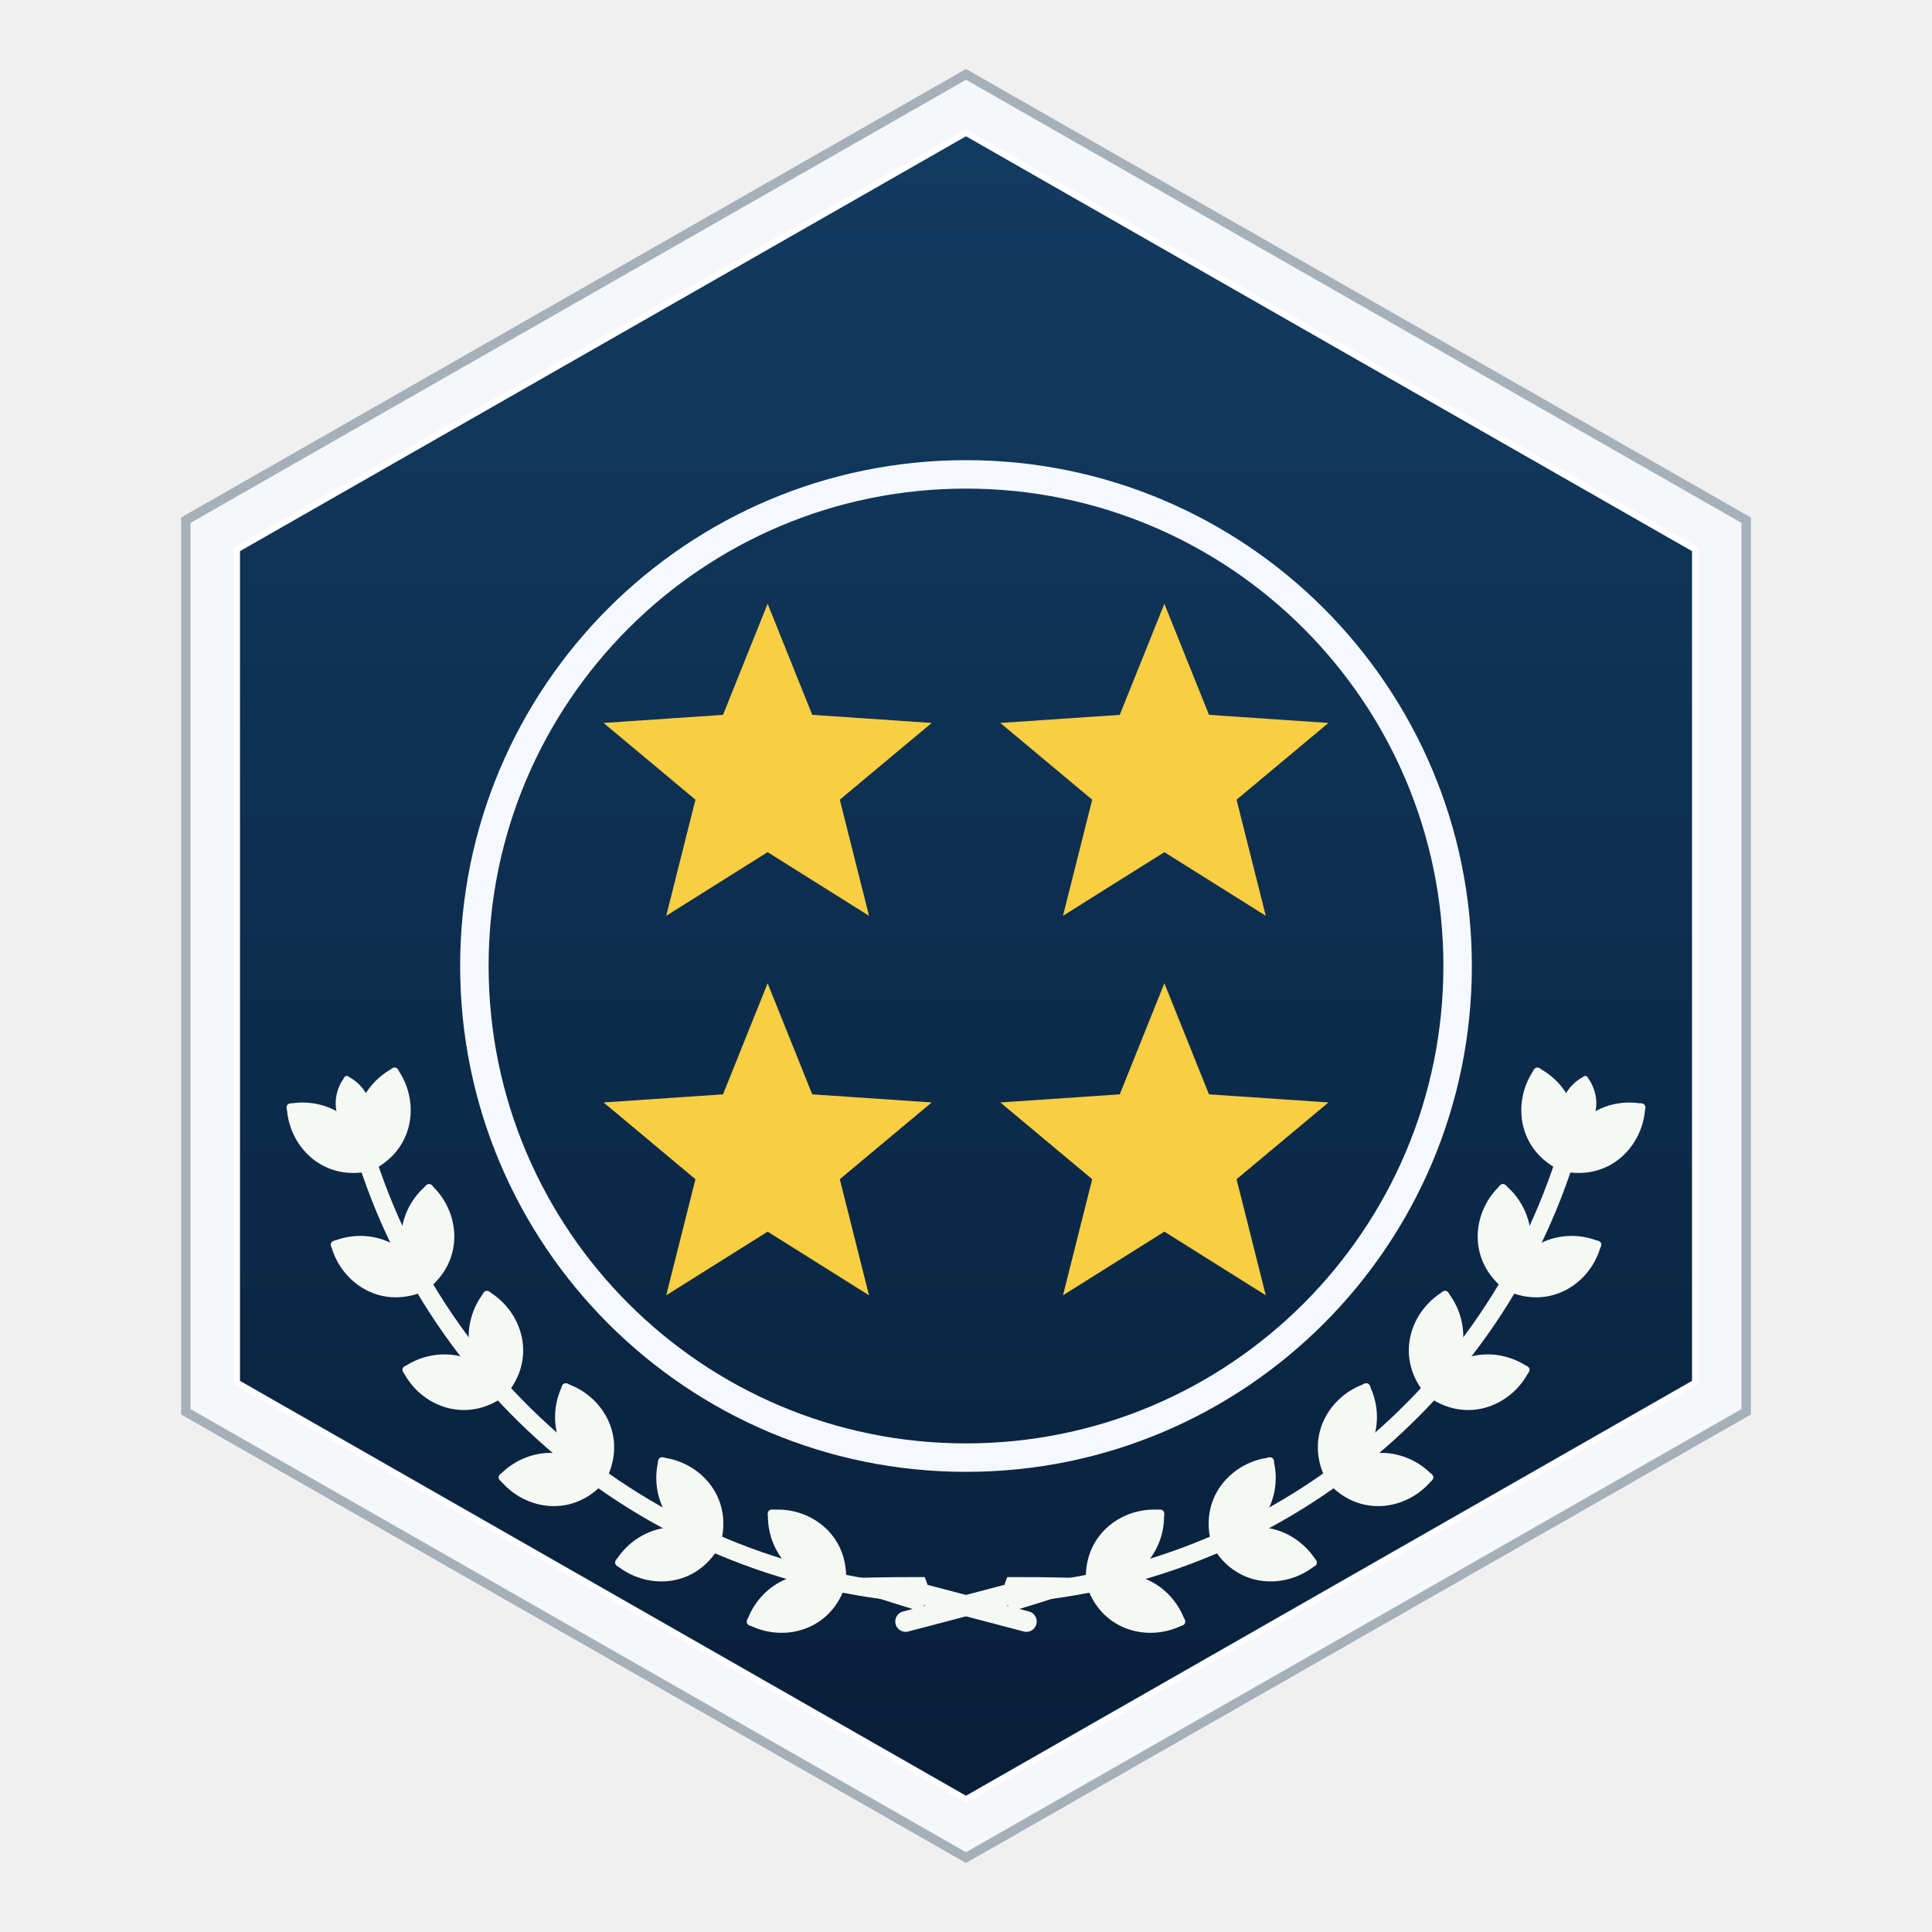
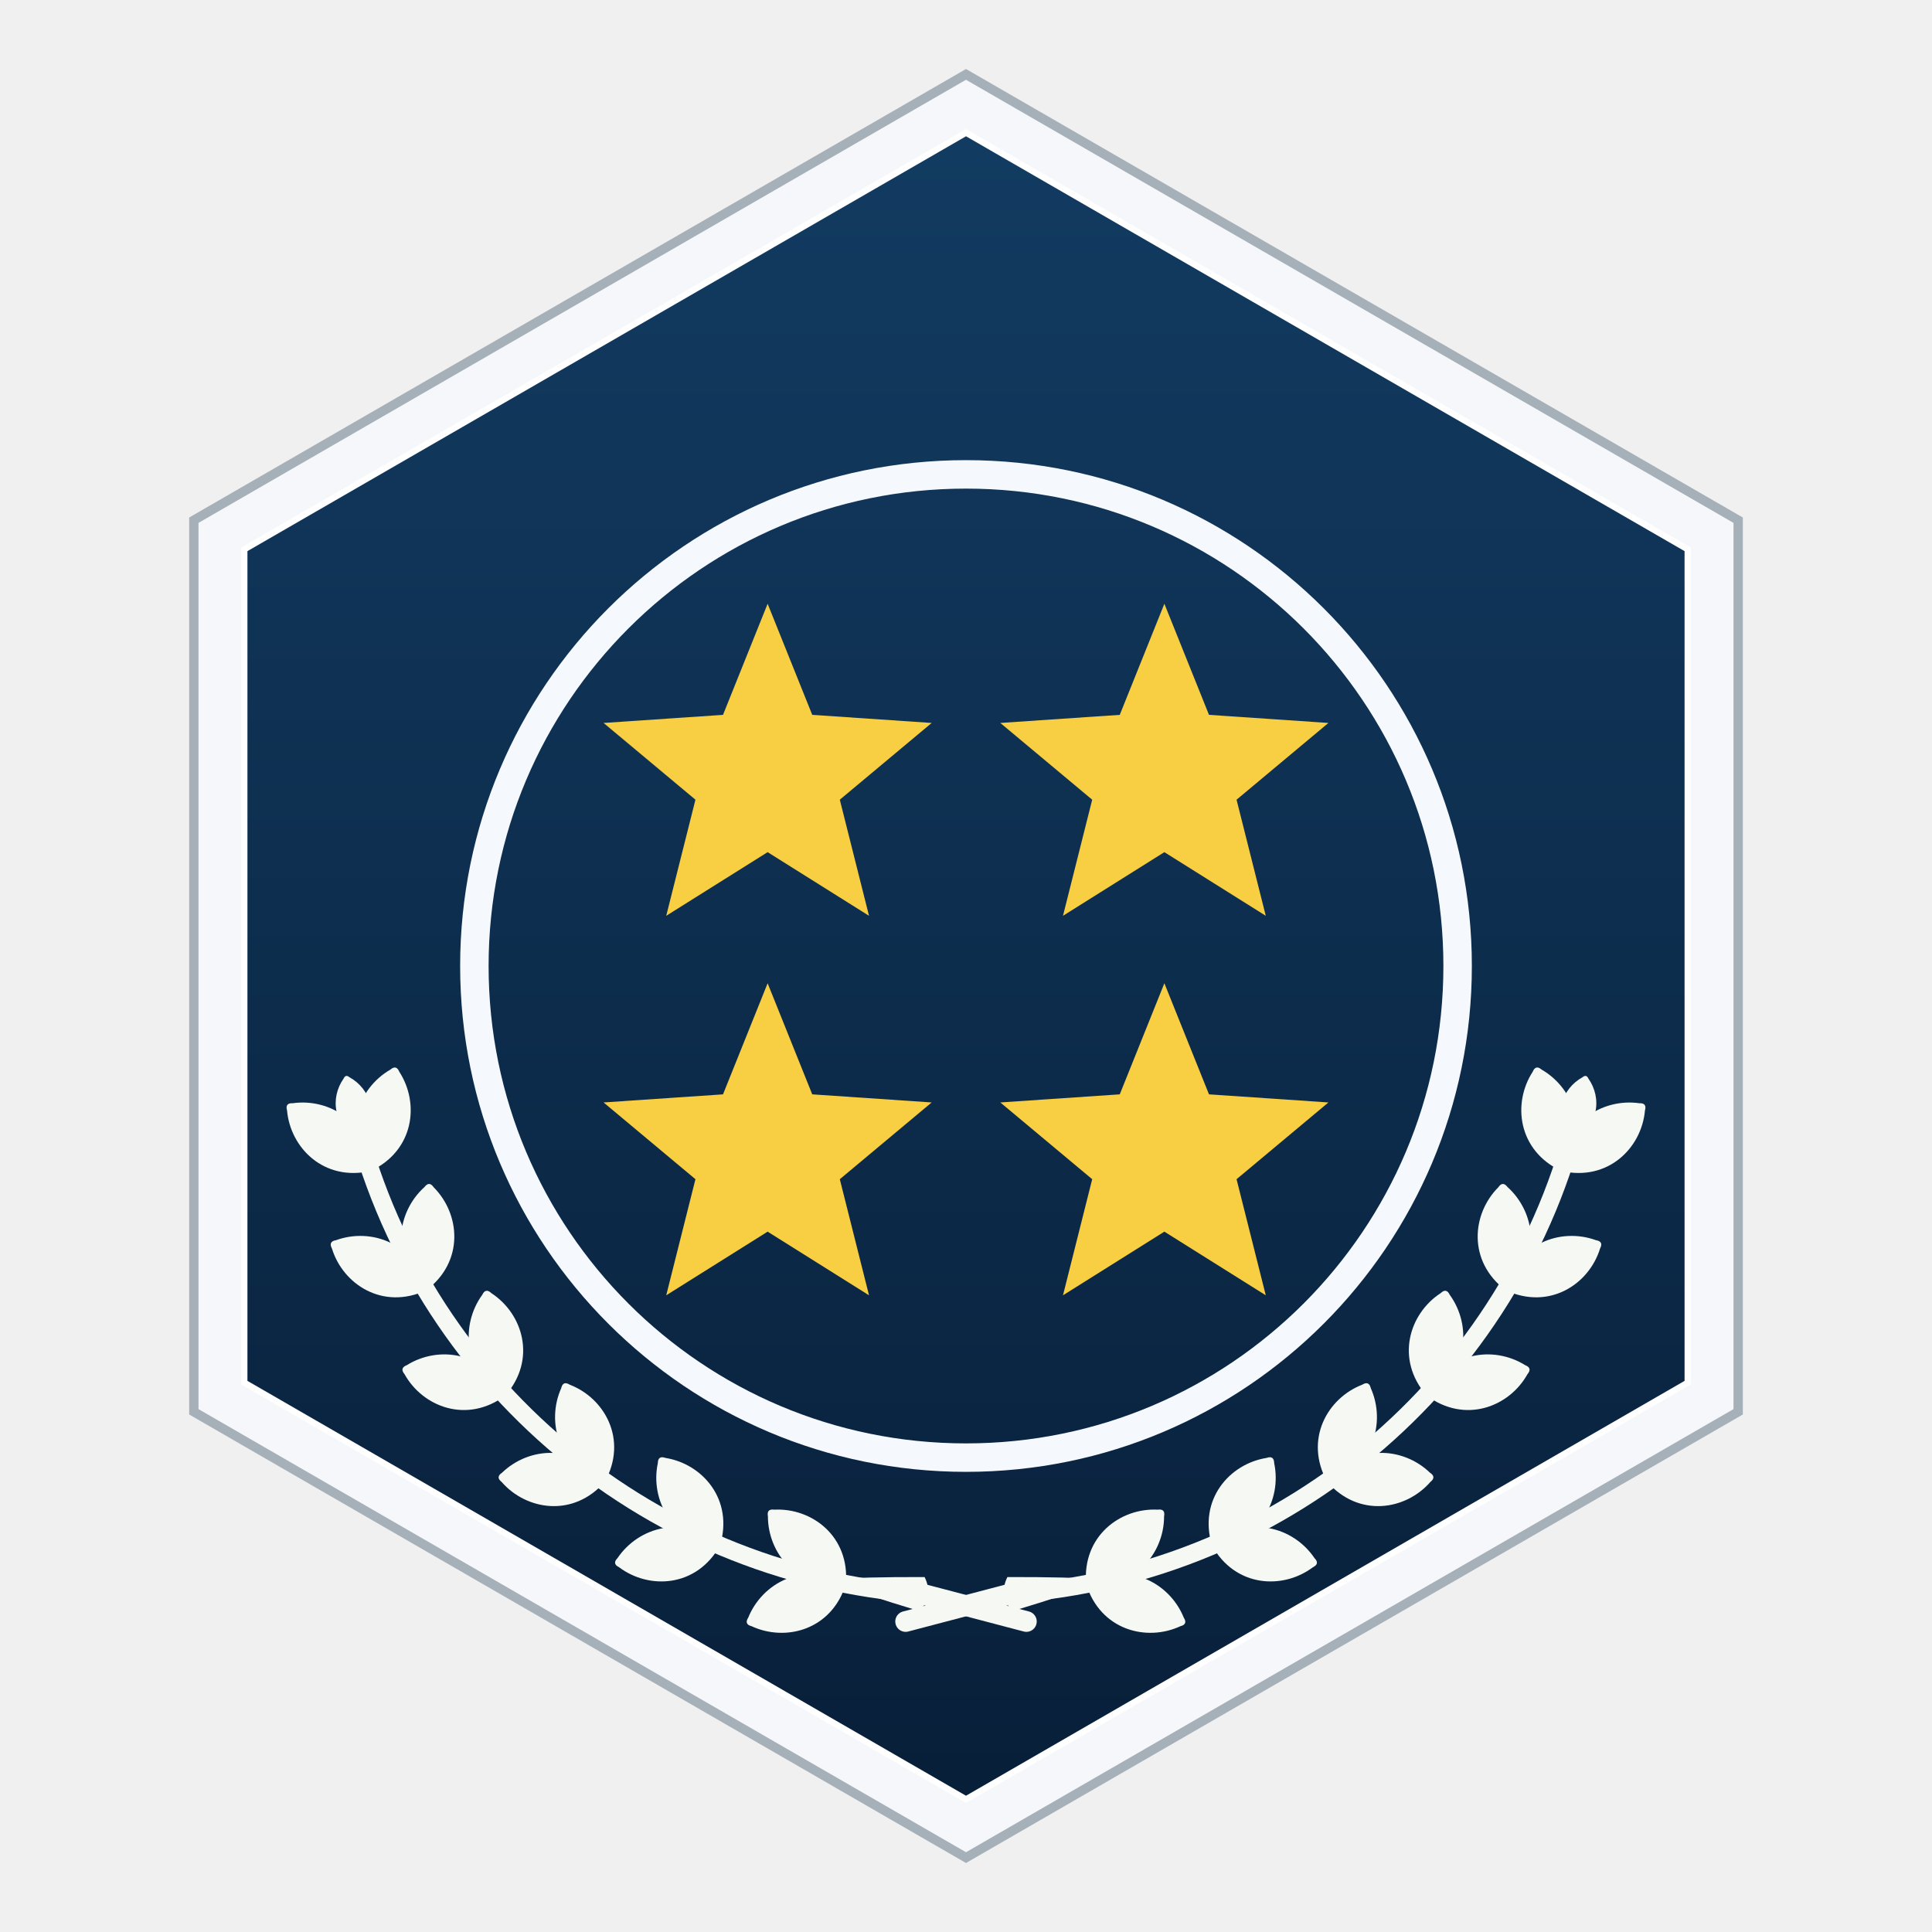
<svg xmlns="http://www.w3.org/2000/svg" viewBox="0 0 224 224" width="896" height="896">
  <defs>
    <linearGradient id="steel" x1="0" y1="0" x2="1" y2="1" gradientUnits="objectBoundingBox">
      <stop offset="0" stop-color="#fafcfd" />
      <stop offset=".28" stop-color="#b3bdc6" />
      <stop offset=".5" stop-color="#f4f7fa" />
      <stop offset=".72" stop-color="#8a959f" />
      <stop offset="1" stop-color="#dfe6ec" />
    </linearGradient>
    <linearGradient id="silverFace" x1="0" y1="0" x2="0.85" y2="1">
      <stop stop-color="#ffffff" />
      <stop offset=".48" stop-color="#e0e7ed" />
      <stop offset="1" stop-color="#a9b4bf" />
    </linearGradient>
    <linearGradient id="silverDark" x1="0" y1="0" x2="1" y2="1">
      <stop stop-color="#26313b" />
      <stop offset=".5" stop-color="#7e8a96" />
      <stop offset="1" stop-color="#1c252d" />
    </linearGradient>
    <linearGradient id="charcoal" x1="0" y1="0" x2="0" y2="1">
      <stop stop-color="#20252b" />
      <stop offset="1" stop-color="#0c1015" />
    </linearGradient>
    <linearGradient id="army" x1="0" y1="0" x2="0" y2="1">
      <stop stop-color="#355537" />
      <stop offset="1" stop-color="#1c3526" />
    </linearGradient>
    <linearGradient id="sapphire" x1="0" y1="0" x2="0" y2="1">
      <stop stop-color="#123b61" />
      <stop offset="1" stop-color="#081f39" />
    </linearGradient>
    <linearGradient id="ruby" x1="0" y1="0" x2="0" y2="1">
      <stop stop-color="#a72436" />
      <stop offset="1" stop-color="#700d21" />
    </linearGradient>
    <linearGradient id="obsidian" x1="0" y1="0" x2="0" y2="1">
      <stop stop-color="#1e2225" />
      <stop offset="1" stop-color="#070b0e" />
    </linearGradient>
    <linearGradient id="crimson" x1="0" y1="0" x2="0" y2="1">
      <stop stop-color="#aa1830" />
      <stop offset="1" stop-color="#5c091b" />
    </linearGradient>
    <linearGradient id="gold" x1="0" y1="0" x2=".8" y2="1">
      <stop stop-color="#fff0a7" />
      <stop offset=".35" stop-color="#f5d66d" />
      <stop offset=".7" stop-color="#dfaf3e" />
      <stop offset="1" stop-color="#b88124" />
    </linearGradient>
    <linearGradient id="supremeGold" x1="0" y1="0" x2="1" y2="1">
      <stop stop-color="#fff5b8" />
      <stop offset=".28" stop-color="#f8db75" />
      <stop offset=".6" stop-color="#eabd4b" />
      <stop offset="1" stop-color="#a7681c" />
    </linearGradient>
  </defs>
-   <polygon points="112,8 203,60 203,164 112,216 21,164 21,60" fill="#a6b0b8" />
-   <polygon points="112,9.248 201.908,60.624 201.908,163.376 112,214.752 22.092,163.376 22.092,60.624" fill="#f5f7fa" />
-   <polygon points="112,14.968 196.903,63.484 196.903,160.516 112,209.032 27.097,160.516 27.097,63.484" fill="#ffffff" />
-   <polygon points="112,15.8 196.175,63.9 196.175,160.1 112,208.2 27.825,160.1 27.825,63.9" fill="url(#sapphire)" />
+   <polygon points="112,8 202.067,60 202.067,164 112,216 21.933,164 21.933,60" fill="#a6b0b8" />
+   <polygon points="112,9.248 200.986,60.624 200.986,163.376 112,214.752 23.014,163.376 23.014,60.624" fill="#f5f7fa" />
+   <polygon points="112,14.968 196.032,63.484 196.032,160.516 112,209.032 27.968,160.516 27.968,63.484" fill="#ffffff" />
+   <polygon points="112,15.8 195.312,63.9 195.312,160.1 112,208.2 28.688,160.1 28.688,63.9" fill="url(#sapphire)" />
  <circle cx="112" cy="112" r="57" fill="none" data-officer-ring="field" stroke="#f5f8fc" stroke-width="3.3" />
  <g data-laurel="lower">
    <g>
      <path d="M106.908,184.822 A73 73 0 0 1 40.595,127.178" fill="none" stroke="#f6f8f4" stroke-width="2.1" stroke-linecap="round" />
      <path d="M107.203,182.849 Q100.258,182.82 95.579,183.129 Q99.963,184.793 106.613,186.795 Q108.267,185.025 107.203,182.849Z" fill="#f6f8f4" data-branch-root="tapered" />
      <path d="M98.071 183.659 C98.543 178.099 94.109 174.81 89.773 175.033 Q88.862 174.907 89.034 175.81 C89.032 180.152 92.543 184.413 98.071 183.659Z" fill="#f6f8f4" />
      <path d="M98.071 183.659 C93.228 180.889 88.376 183.524 86.752 187.551 Q86.254 188.324 87.146 188.548 C91.082 190.379 96.426 188.99 98.071 183.659Z" fill="#f6f8f4" />
      <path d="M83.477 179.197 C85.094 173.857 81.441 169.717 77.153 169.034 Q76.288 168.721 76.269 169.641 C75.364 173.887 77.912 178.785 83.477 179.197Z" fill="#f6f8f4" />
      <path d="M83.477 179.197 C79.315 175.48 74.022 177.049 71.596 180.65 Q70.948 181.303 71.774 181.708 C75.244 184.317 80.759 184.07 83.477 179.197Z" fill="#f6f8f4" />
      <path d="M70.129 171.798 C72.821 166.911 70.109 162.103 66.056 160.543 Q65.276 160.057 65.066 160.952 C63.298 164.918 64.772 170.239 70.129 171.798Z" fill="#f6f8f4" />
      <path d="M70.129 171.798 C66.831 167.298 61.327 167.732 58.206 170.75 Q57.436 171.253 58.16 171.821 C61.011 175.095 66.458 176 70.129 171.798Z" fill="#f6f8f4" />
      <path d="M58.611 161.786 C62.261 157.566 60.607 152.298 56.968 149.93 Q56.305 149.292 55.914 150.125 C53.36 153.636 53.695 159.147 58.611 161.786Z" fill="#f6f8f4" />
      <path d="M58.611 161.786 C56.321 156.698 50.847 155.979 47.166 158.281 Q46.309 158.614 46.899 159.319 C49.007 163.115 54.147 165.132 58.611 161.786Z" fill="#f6f8f4" />
      <path d="M49.427 149.598 C53.874 146.229 53.352 140.732 50.284 137.659 Q49.769 136.898 49.213 137.63 C45.984 140.534 45.167 145.994 49.427 149.598Z" fill="#f6f8f4" />
      <path d="M49.427 149.598 C48.245 144.145 43.04 142.303 38.961 143.79 Q38.053 143.937 38.483 144.75 C39.756 148.901 44.364 151.943 49.427 149.598Z" fill="#f6f8f4" />
      <path d="M42.977 135.766 C48.028 133.396 48.66 127.911 46.298 124.267 Q45.952 123.415 45.256 124.016 C41.494 126.185 39.56 131.356 42.977 135.766Z" fill="#f6f8f4" />
      <path d="M42.977 135.766 C42.955 130.187 38.247 127.303 33.947 127.91 Q33.029 127.865 33.28 128.749 C33.663 133.074 37.538 137.008 42.977 135.766Z" fill="#f6f8f4" />
      <path d="M41.828 132.122 C44.105 129.4 42.924 126.222 40.517 124.896 Q40.075 124.527 39.838 125.052 C38.256 127.3 38.588 130.674 41.828 132.122Z" fill="#f6f8f4" />
      <path d="M106.908,184.822 L119 188" fill="none" stroke="#f6f8f4" stroke-width="2.4" stroke-linecap="round" />
    </g>
    <g transform="translate(224 0) scale(-1 1)">
      <path d="M106.908,184.822 A73 73 0 0 1 40.595,127.178" fill="none" stroke="#f6f8f4" stroke-width="2.1" stroke-linecap="round" />
      <path d="M107.203,182.849 Q100.258,182.82 95.579,183.129 Q99.963,184.793 106.613,186.795 Q108.267,185.025 107.203,182.849Z" fill="#f6f8f4" data-branch-root="tapered" />
      <path d="M98.071 183.659 C98.543 178.099 94.109 174.81 89.773 175.033 Q88.862 174.907 89.034 175.81 C89.032 180.152 92.543 184.413 98.071 183.659Z" fill="#f6f8f4" />
      <path d="M98.071 183.659 C93.228 180.889 88.376 183.524 86.752 187.551 Q86.254 188.324 87.146 188.548 C91.082 190.379 96.426 188.99 98.071 183.659Z" fill="#f6f8f4" />
      <path d="M83.477 179.197 C85.094 173.857 81.441 169.717 77.153 169.034 Q76.288 168.721 76.269 169.641 C75.364 173.887 77.912 178.785 83.477 179.197Z" fill="#f6f8f4" />
      <path d="M83.477 179.197 C79.315 175.48 74.022 177.049 71.596 180.65 Q70.948 181.303 71.774 181.708 C75.244 184.317 80.759 184.07 83.477 179.197Z" fill="#f6f8f4" />
      <path d="M70.129 171.798 C72.821 166.911 70.109 162.103 66.056 160.543 Q65.276 160.057 65.066 160.952 C63.298 164.918 64.772 170.239 70.129 171.798Z" fill="#f6f8f4" />
      <path d="M70.129 171.798 C66.831 167.298 61.327 167.732 58.206 170.75 Q57.436 171.253 58.16 171.821 C61.011 175.095 66.458 176 70.129 171.798Z" fill="#f6f8f4" />
      <path d="M58.611 161.786 C62.261 157.566 60.607 152.298 56.968 149.93 Q56.305 149.292 55.914 150.125 C53.36 153.636 53.695 159.147 58.611 161.786Z" fill="#f6f8f4" />
      <path d="M58.611 161.786 C56.321 156.698 50.847 155.979 47.166 158.281 Q46.309 158.614 46.899 159.319 C49.007 163.115 54.147 165.132 58.611 161.786Z" fill="#f6f8f4" />
      <path d="M49.427 149.598 C53.874 146.229 53.352 140.732 50.284 137.659 Q49.769 136.898 49.213 137.63 C45.984 140.534 45.167 145.994 49.427 149.598Z" fill="#f6f8f4" />
      <path d="M49.427 149.598 C48.245 144.145 43.04 142.303 38.961 143.79 Q38.053 143.937 38.483 144.75 C39.756 148.901 44.364 151.943 49.427 149.598Z" fill="#f6f8f4" />
      <path d="M42.977 135.766 C48.028 133.396 48.66 127.911 46.298 124.267 Q45.952 123.415 45.256 124.016 C41.494 126.185 39.56 131.356 42.977 135.766Z" fill="#f6f8f4" />
      <path d="M42.977 135.766 C42.955 130.187 38.247 127.303 33.947 127.91 Q33.029 127.865 33.28 128.749 C33.663 133.074 37.538 137.008 42.977 135.766Z" fill="#f6f8f4" />
      <path d="M41.828 132.122 C44.105 129.4 42.924 126.222 40.517 124.896 Q40.075 124.527 39.838 125.052 C38.256 127.3 38.588 130.674 41.828 132.122Z" fill="#f6f8f4" />
      <path d="M106.908,184.822 L119 188" fill="none" stroke="#f6f8f4" stroke-width="2.4" stroke-linecap="round" />
    </g>
  </g>
  <g data-star-count="4" data-star-radius="20">
    <polygon points="89,70 94.173,82.881 108.021,83.82 97.369,92.719 100.756,106.18 89,98.8 77.244,106.18 80.631,92.719 69.979,83.82 83.827,82.881" fill="#f8ce42" data-star-style="flat" />
    <polygon points="135,70 140.173,82.881 154.021,83.82 143.369,92.719 146.756,106.18 135,98.8 123.244,106.18 126.631,92.719 115.979,83.82 129.827,82.881" fill="#f8ce42" data-star-style="flat" />
    <polygon points="89,114 94.173,126.881 108.021,127.82 97.369,136.719 100.756,150.18 89,142.8 77.244,150.18 80.631,136.719 69.979,127.82 83.827,126.881" fill="#f8ce42" data-star-style="flat" />
    <polygon points="135,114 140.173,126.881 154.021,127.82 143.369,136.719 146.756,150.18 135,142.8 123.244,150.18 126.631,136.719 115.979,127.82 129.827,126.881" fill="#f8ce42" data-star-style="flat" />
  </g>
</svg>
